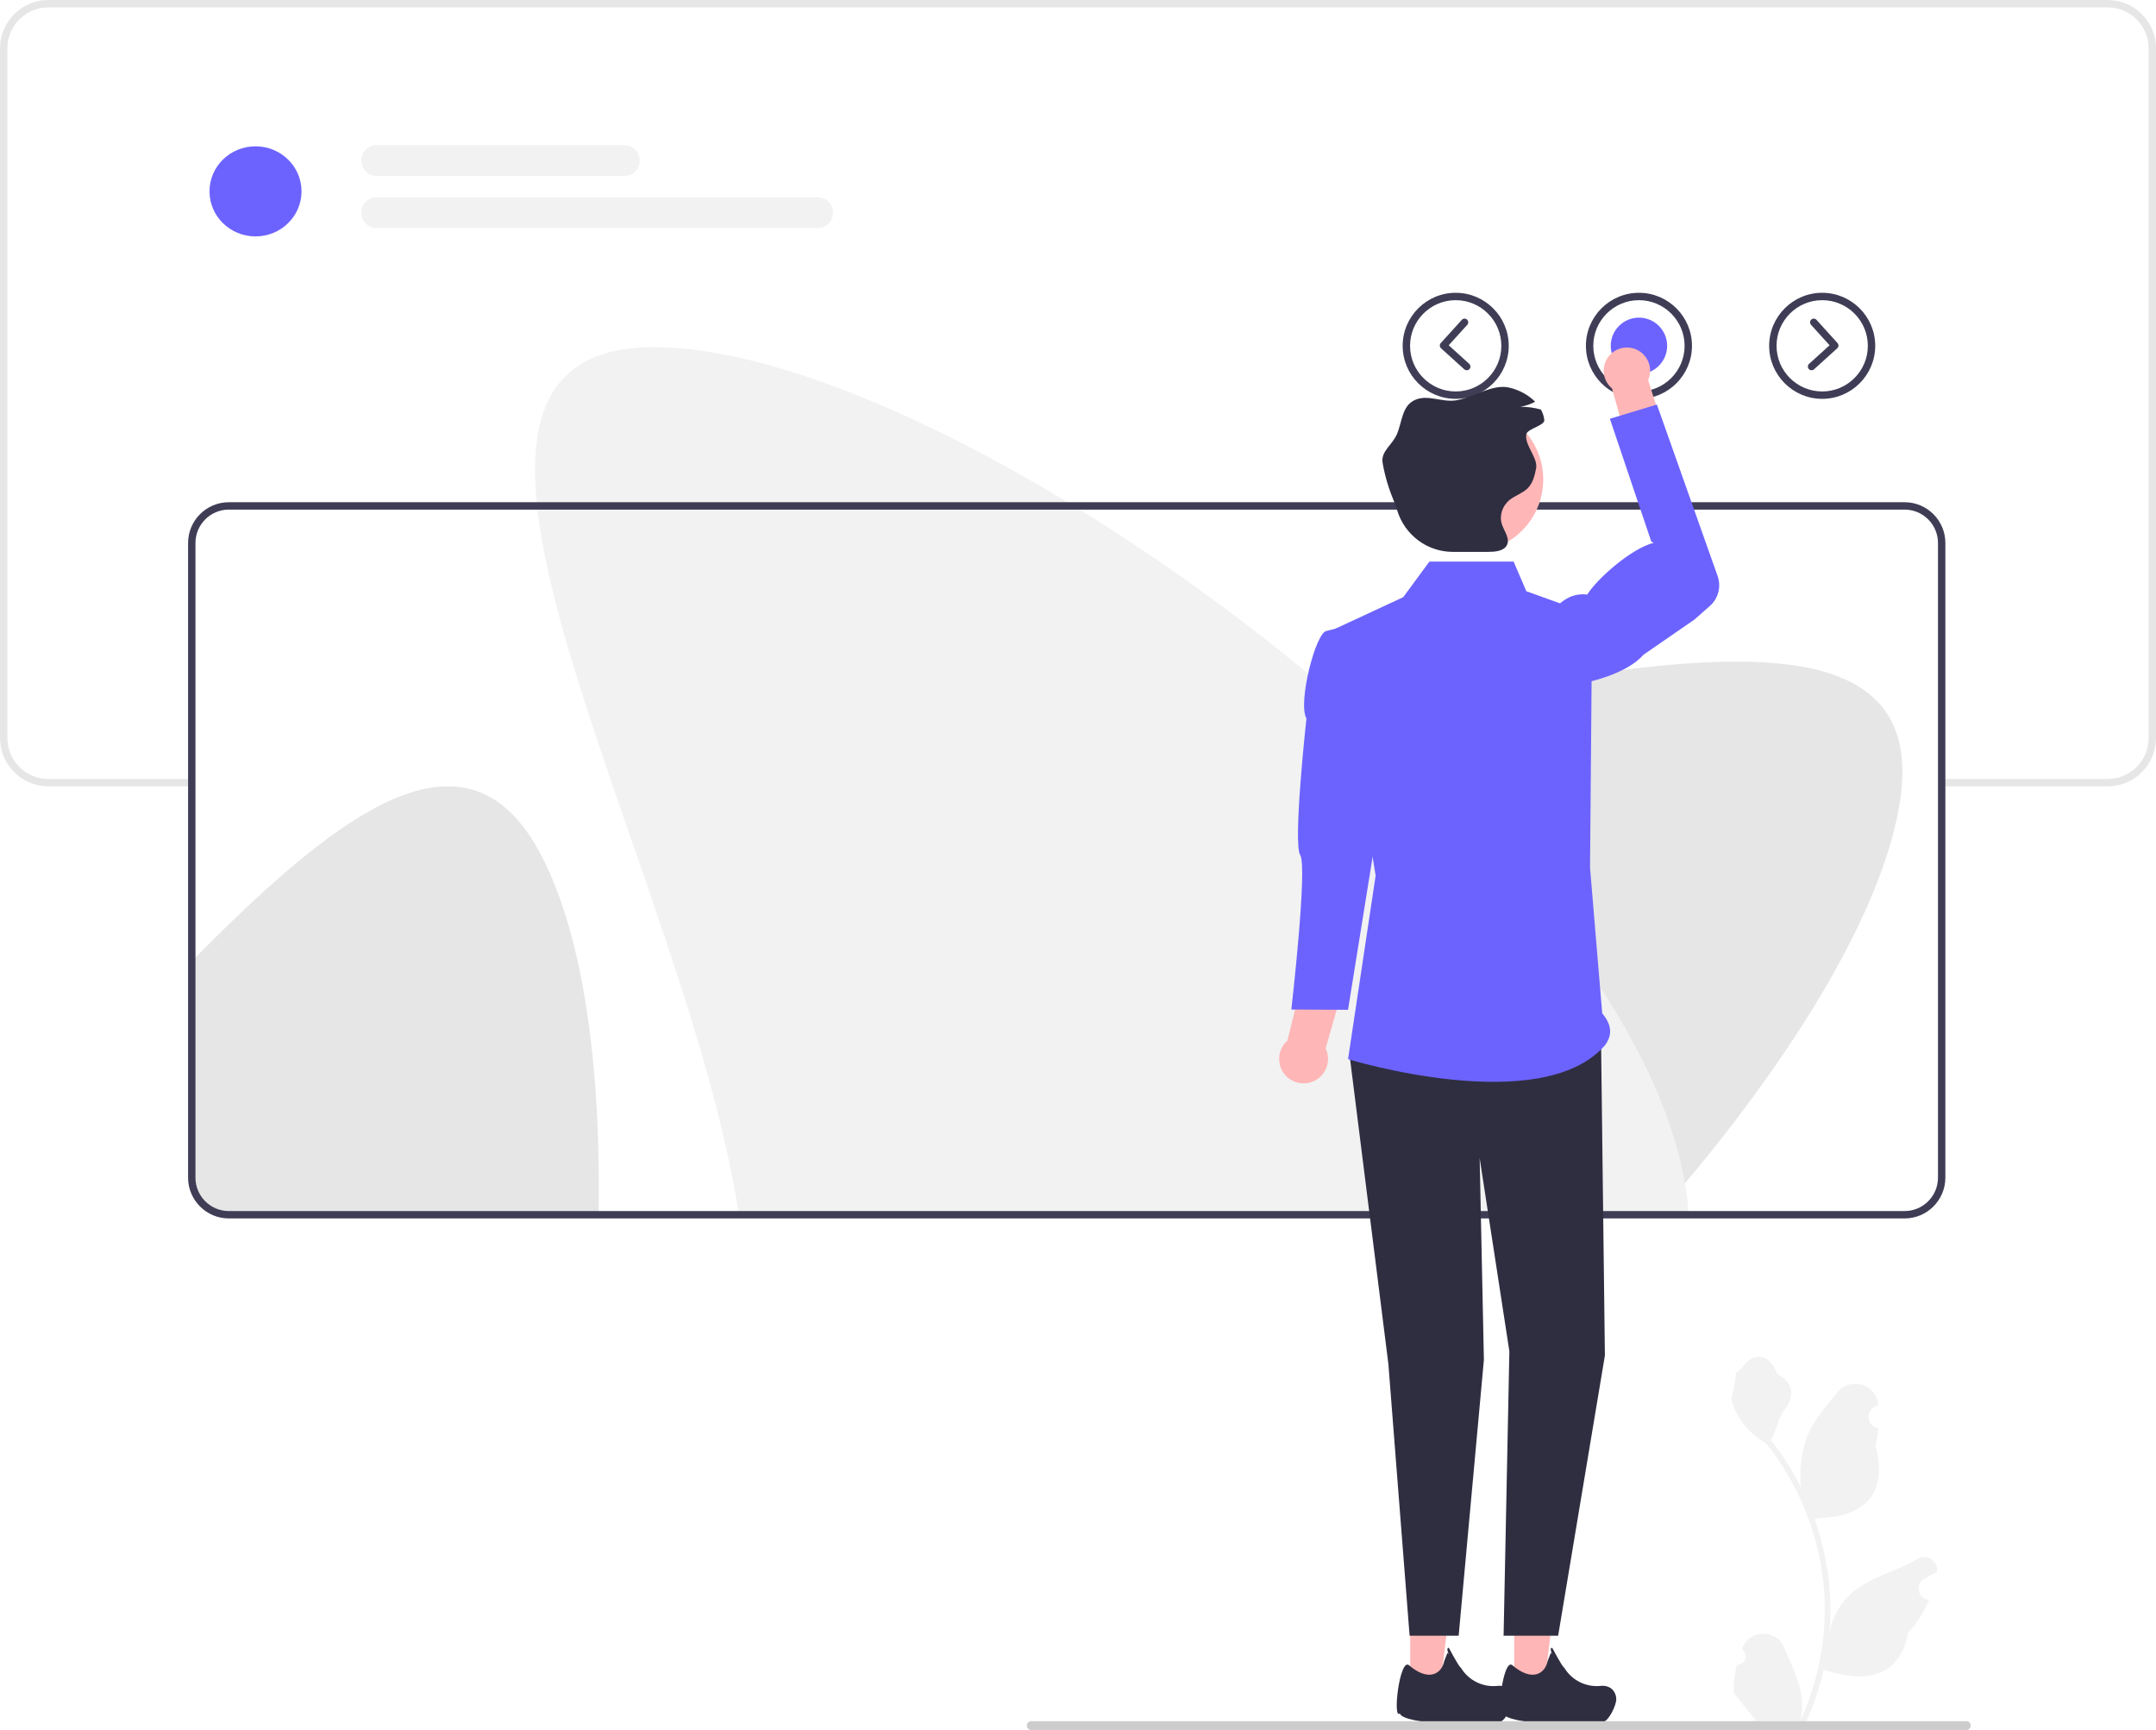
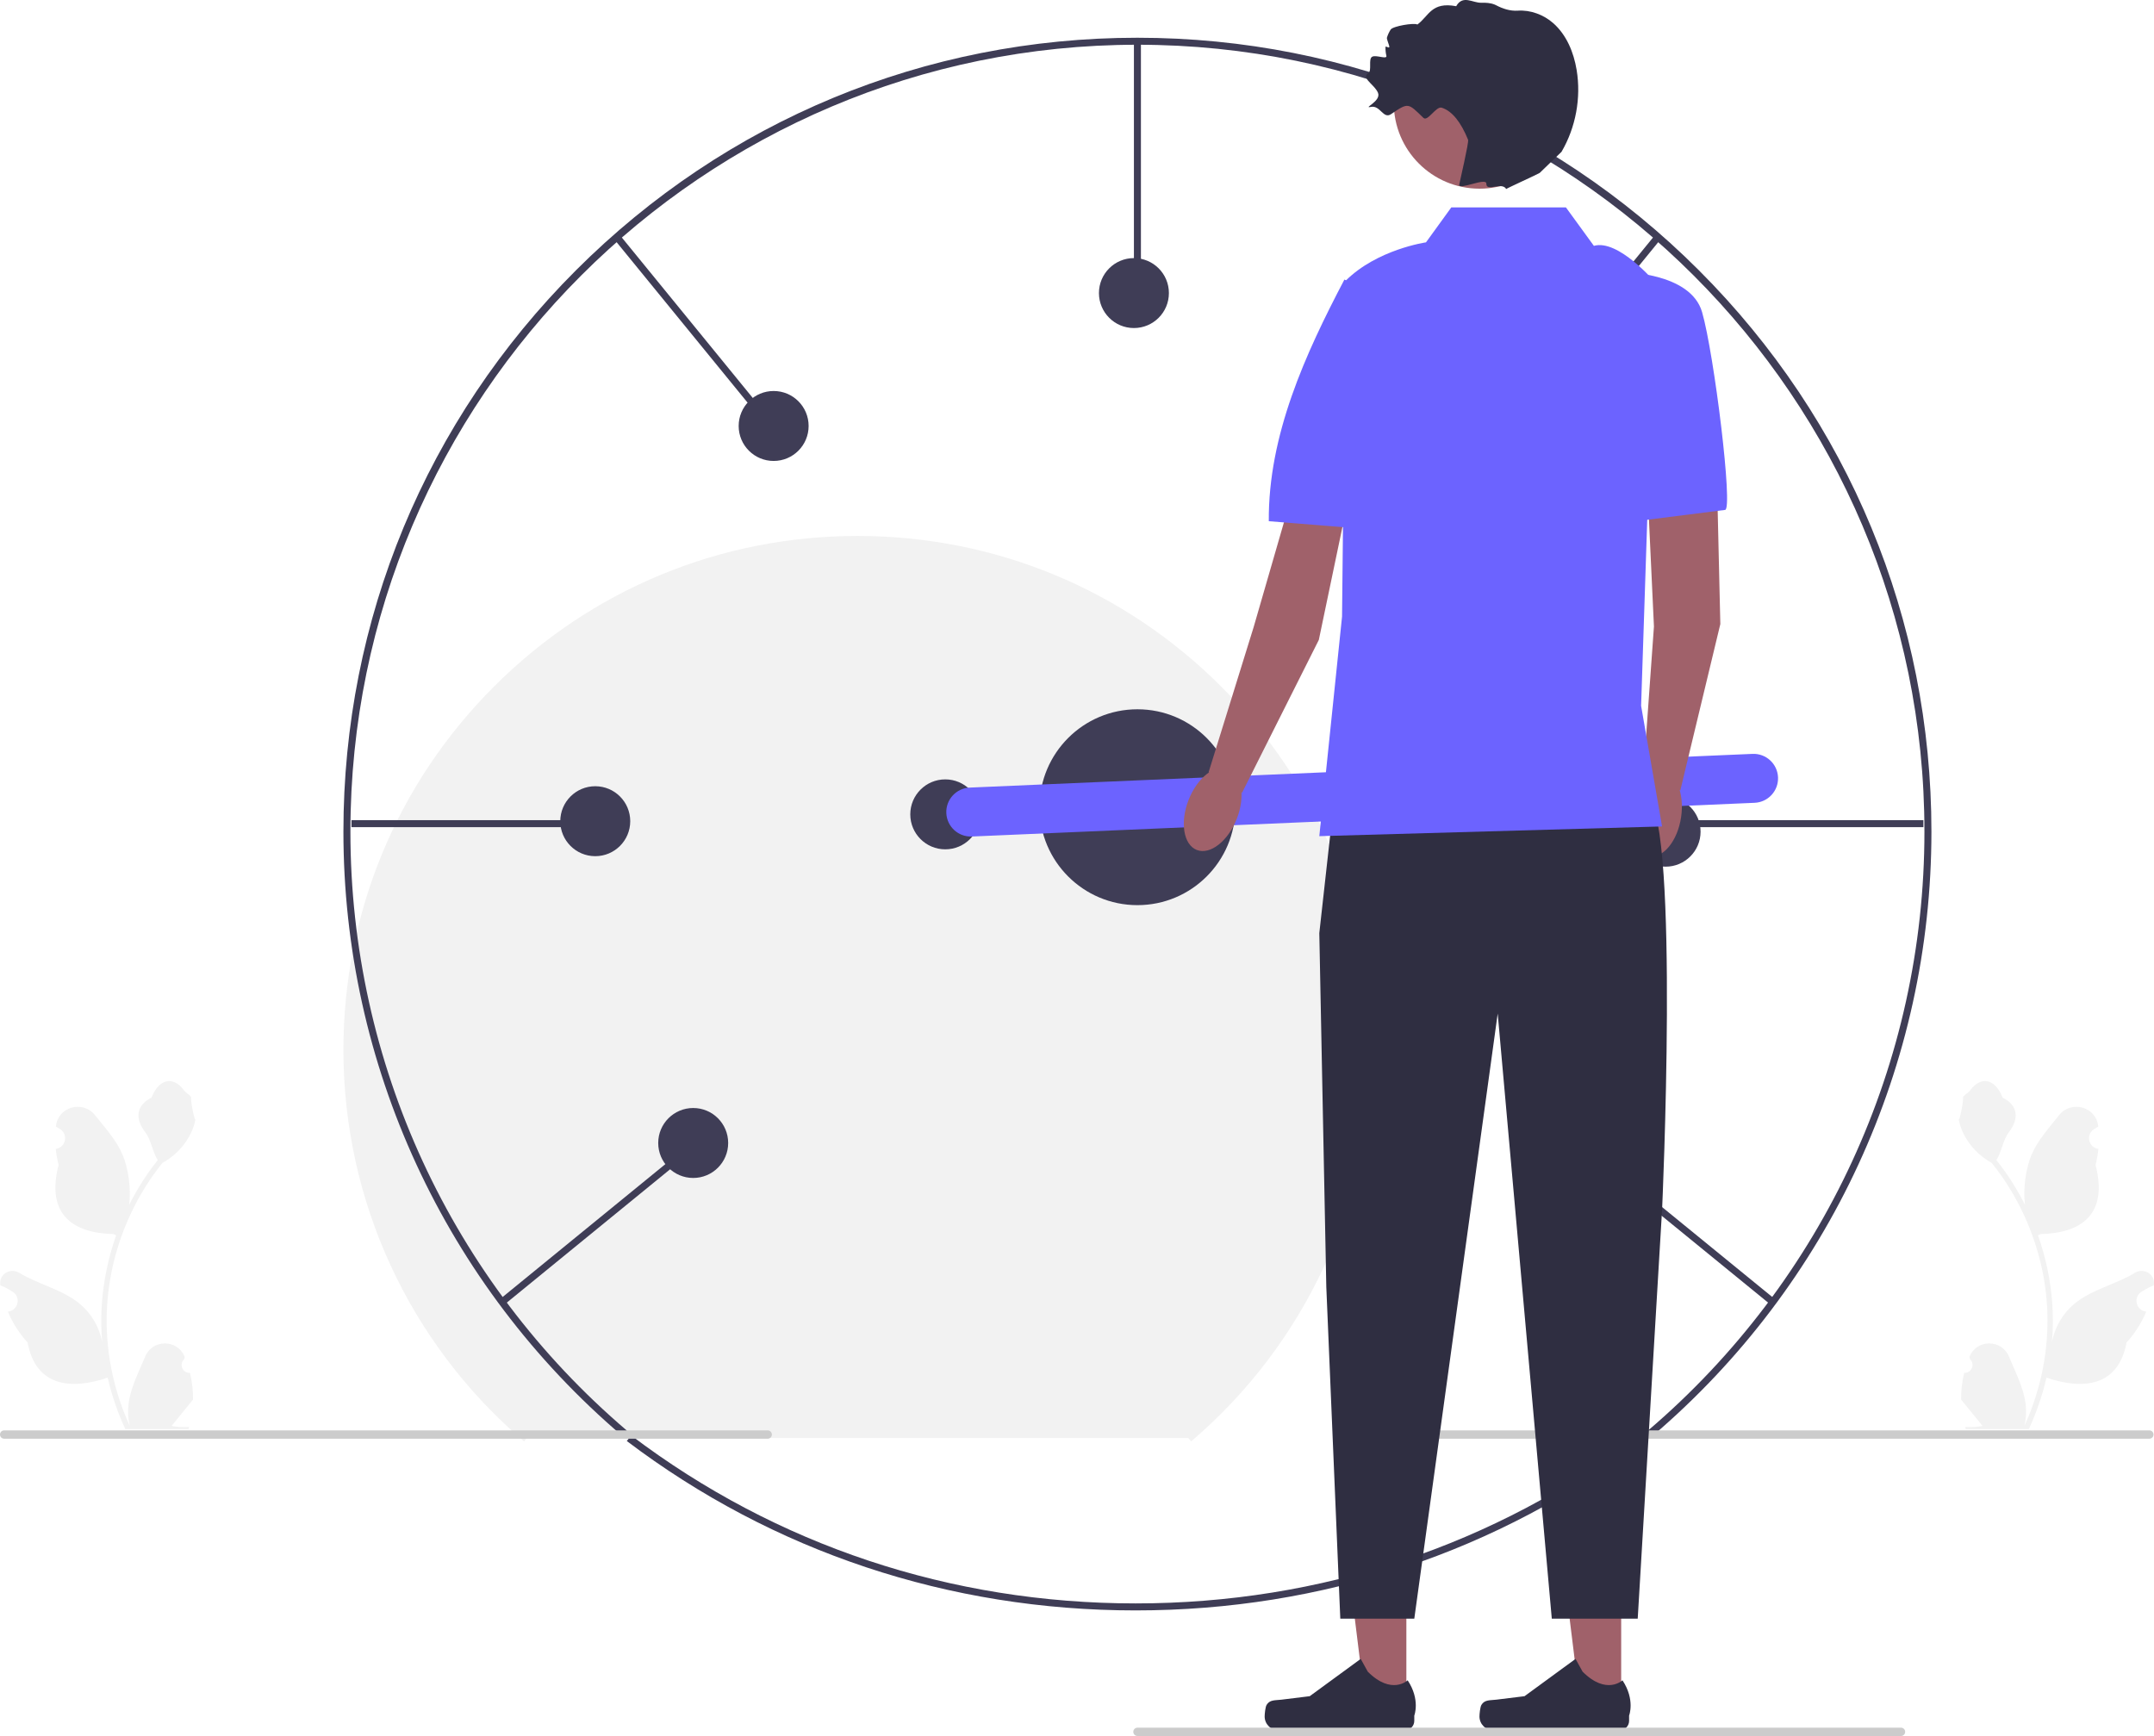
- <svg xmlns="http://www.w3.org/2000/svg" width="584" height="468.599" viewBox="0 0 584 468.599">
-   <path d="M470.47,450.912c2.066,.129,3.208-2.437,1.645-3.933l-.155-.618c.02-.05,.041-.099,.062-.148,2.089-4.982,9.17-4.947,11.241,.042,1.839,4.428,4.179,8.864,4.756,13.546,.258,2.067,.142,4.172-.316,6.2,4.308-9.411,6.575-19.687,6.575-30.021,0-2.597-.142-5.193-.433-7.783-.239-2.119-.568-4.224-.995-6.31-2.306-11.277-7.299-22.018-14.5-30.99-3.462-1.892-6.349-4.851-8.093-8.397-.626-1.279-1.117-2.655-1.35-4.056,.394,.052,1.486-5.949,1.188-6.317,.549-.833,1.532-1.247,2.131-2.06,2.982-4.043,7.091-3.337,9.236,2.157,4.582,2.313,4.627,6.148,1.815,9.837-1.789,2.347-2.035,5.522-3.604,8.035,.162,.207,.329,.407,.491,.614,2.961,3.798,5.522,7.88,7.681,12.169-.61-4.766,.291-10.508,1.826-14.21,1.748-4.217,5.025-7.769,7.91-11.415,3.466-4.379,10.573-2.468,11.184,3.083,.006,.054,.012,.107,.017,.161-.429,.242-.848,.499-1.259,.77-2.339,1.547-1.531,5.174,1.241,5.602l.063,.01c-.155,1.544-.42,3.074-.807,4.579,3.702,14.316-4.29,19.53-15.701,19.764-.252,.129-.497,.258-.749,.381,1.156,3.255,2.08,6.594,2.764,9.979,.614,2.99,1.04,6.013,1.279,9.049,.297,3.83,.271,7.68-.052,11.503l.019-.136c.82-4.211,3.107-8.145,6.427-10.87,4.946-4.063,11.933-5.559,17.268-8.824,2.568-1.572,5.859,.459,5.411,3.437l-.022,.143c-.794,.323-1.569,.698-2.319,1.117-.429,.242-.848,.499-1.259,.77-2.339,1.547-1.531,5.174,1.241,5.602l.063,.01c.045,.006,.084,.013,.129,.019-1.363,3.236-3.262,6.239-5.639,8.829-2.315,12.497-12.256,13.683-22.89,10.044h-.006c-1.163,5.064-2.861,10.011-5.044,14.726h-18.02c-.065-.2-.123-.407-.181-.607,1.666,.103,3.346,.006,4.986-.297-1.337-1.641-2.674-3.294-4.011-4.935-.032-.032-.058-.065-.084-.097-.678-.84-1.363-1.673-2.041-2.512l-0-.001c-.042-2.578,.267-5.147,.879-7.64l.001-0Z" fill="#f2f2f2" />
-   <path d="M514.615,217.335c-4.78,30.22-30.36,71.7-65.52,111.7h-190.07l19.87-125.64c46.36,.2,104.76-14.07,151.92-20.78,51.9-7.37,90.17-5.59,83.8,34.72Z" fill="#e6e6e6" />
-   <path d="M162.135,329.035H61.985c-5.54,0-10.04-4.5-10.04-10.04v-58.62c2.23-2.28,4.46-4.51,6.66-6.69,37.29-36.84,69.08-58.22,87.99-22.05,11.32,21.66,16.26,57,15.54,97.4Z" fill="#e6e6e6" />
-   <path d="M570.91,0H13.1C5.88,0,0,5.87,0,13.09V199.9c0,6.92,5.41,12.62,12.22,13.06,.29,.03,.58,.04,.88,.04H52.22v-2H13.1c-.3,0-.59-.01-.88-.04-5.71-.45-10.22-5.24-10.22-11.06V13.09C2,6.97,6.98,2,13.1,2H570.91c6.12,0,11.09,4.97,11.09,11.09V199.9c0,6.12-4.97,11.1-11.09,11.1h-44.69v2h44.69c7.22,0,13.09-5.88,13.09-13.1V13.09c0-7.22-5.87-13.09-13.09-13.09Z" fill="#e6e6e6" />
+ <svg xmlns="http://www.w3.org/2000/svg" width="615.81" height="496.342" viewBox="0 0 615.81 496.342">
+   <path d="M324.648,460.435c-53.301,0-103.599-16.748-145.455-48.435l1.277-1.574c41.488,31.407,91.344,48.009,144.178,48.009,52.875,0,102.762-16.625,144.268-48.077l1.278,1.574c-41.874,31.73-92.203,48.503-145.545,48.503Z" fill="#3f3d56" />
  <g>
-     <ellipse cx="69.212" cy="51.833" rx="12.463" ry="12.201" fill="#6c63ff" />
-     <path d="M169.125,47.659H102.04c-2.301,0-4.174-1.872-4.174-4.174s1.872-4.174,4.174-4.174h67.085c2.301,0,4.174,1.872,4.174,4.174s-1.872,4.174-4.174,4.174Z" fill="#f2f2f2" />
-     <path d="M221.478,61.786H102.04c-2.301,0-4.174-1.872-4.174-4.174s1.872-4.174,4.174-4.174h119.438c2.301,0,4.174,1.872,4.174,4.174s-1.872,4.174-4.174,4.174Z" fill="#f2f2f2" />
-   </g>
-   <path d="M394.309,108.035c-7.92,0-14.364-6.443-14.364-14.364,0-7.92,6.443-14.363,14.364-14.363,7.92,0,14.363,6.443,14.363,14.363,0,7.92-6.443,14.364-14.363,14.364Zm0-26.727c-6.817,0-12.364,5.546-12.364,12.363,0,6.817,5.546,12.364,12.364,12.364,6.817,0,12.363-5.546,12.363-12.364,0-6.817-5.546-12.363-12.363-12.363Z" fill="#3f3d56" />
-   <path d="M443.945,108.035c-7.92,0-14.364-6.443-14.364-14.364,0-7.92,6.443-14.363,14.364-14.363s14.364,6.443,14.364,14.363c0,7.92-6.443,14.364-14.364,14.364Zm0-26.727c-6.817,0-12.364,5.546-12.364,12.363,0,6.817,5.546,12.364,12.364,12.364s12.364-5.546,12.364-12.364c0-6.817-5.546-12.363-12.364-12.363Z" fill="#3f3d56" />
-   <circle cx="443.945" cy="93.672" r="7.636" fill="#6c63ff" />
-   <path d="M493.581,108.035c-7.92,0-14.363-6.443-14.363-14.364,0-7.92,6.443-14.363,14.363-14.363,7.92,0,14.364,6.443,14.364,14.363,0,7.92-6.443,14.364-14.364,14.364Zm0-26.727c-6.817,0-12.363,5.546-12.363,12.363,0,6.817,5.546,12.364,12.363,12.364,6.817,0,12.364-5.546,12.364-12.364,0-6.817-5.546-12.363-12.364-12.363Z" fill="#3f3d56" />
-   <path d="M457.425,329.035H200.151c-7.042-45.816-30.264-101.275-44.257-146.808-15.392-50.106-19.613-88.192,21.203-88.192,43.622,0,116.437,38.178,176.942,88.192,55.382,45.763,100.456,101.435,103.385,146.808Z" fill="#f2f2f2" />
-   <path d="M515.905,330.035H61.985c-6.087,0-11.04-4.952-11.04-11.04V147.075c0-6.087,4.953-11.04,11.04-11.04h453.92c6.087,0,11.04,4.953,11.04,11.04v171.92c0,6.088-4.953,11.04-11.04,11.04ZM61.985,138.035c-4.985,0-9.04,4.055-9.04,9.04v171.92c0,4.984,4.055,9.04,9.04,9.04h453.92c4.985,0,9.04-4.056,9.04-9.04V147.075c0-4.985-4.055-9.04-9.04-9.04H61.985Z" fill="#3f3d56" />
-   <g>
-     <polygon points="410.163 459.328 417.956 459.327 421.664 429.266 410.161 429.267 410.163 459.328" fill="#ffb6b6" />
-     <polygon points="381.989 459.328 389.782 459.327 393.49 429.266 381.987 429.267 381.989 459.328" fill="#ffb6b6" />
-     <polygon points="365.516 285.447 376.073 369.468 381.822 443.066 395.11 443.066 401.947 368.318 400.797 313.694 408.847 366.018 407.28 443.066 422.058 443.066 434.721 367.168 433.662 280.238 365.516 285.447" fill="#2f2e41" />
-     <path d="M409.997,152.124h-22.818l-7.081,9.627-18.4,8.557,10.925,66.852-7.475,49.738s52.324,16.044,69.573-3.744c1.891-2.497,2.107-5.304-.725-8.674l-3.3-39.459,.575-68.456-17.825-6.418-3.45-8.022Z" fill="#6c63ff" />
+     <path d="M561.551,392.516c2.066,.129,3.208-2.437,1.645-3.933l-.155-.618c.02-.05,.041-.099,.062-.148,2.089-4.982,9.17-4.947,11.241,.042,1.839,4.428,4.179,8.864,4.756,13.546,.258,2.067,.142,4.172-.316,6.2,4.308-9.411,6.575-19.687,6.575-30.021,0-2.597-.142-5.193-.433-7.783-.239-2.119-.568-4.224-.995-6.31-2.306-11.277-7.299-22.018-14.5-30.99-3.462-1.892-6.349-4.851-8.093-8.397-.626-1.279-1.117-2.655-1.35-4.056,.394,.052,1.486-5.949,1.188-6.317,.549-.833,1.532-1.247,2.131-2.06,2.982-4.043,7.091-3.337,9.236,2.157,4.582,2.313,4.627,6.148,1.815,9.837-1.789,2.347-2.035,5.522-3.604,8.035,.162,.207,.329,.407,.491,.614,2.961,3.798,5.522,7.88,7.681,12.169-.61-4.766,.291-10.508,1.826-14.21,1.748-4.217,5.025-7.769,7.91-11.415,3.466-4.379,10.573-2.468,11.184,3.083,.006,.054,.012,.107,.017,.161-.429,.242-.848,.499-1.259,.77-2.339,1.547-1.531,5.174,1.241,5.602l.063,.01c-.155,1.544-.42,3.074-.807,4.579,3.702,14.316-4.29,19.53-15.701,19.764-.252,.129-.497,.258-.749,.381,1.156,3.255,2.08,6.594,2.764,9.979,.614,2.99,1.04,6.013,1.279,9.049,.297,3.83,.271,7.68-.052,11.503l.019-.136c.82-4.211,3.107-8.145,6.427-10.87,4.946-4.063,11.933-5.559,17.268-8.824,2.568-1.572,5.859,.459,5.411,3.437l-.022,.143c-.794,.323-1.569,.698-2.319,1.117-.429,.242-.848,.499-1.259,.77-2.339,1.547-1.531,5.174,1.241,5.602l.063,.01c.045,.006,.084,.013,.129,.019-1.363,3.236-3.262,6.239-5.639,8.829-2.315,12.497-12.256,13.683-22.89,10.044h-.006c-1.163,5.064-2.861,10.011-5.044,14.726h-18.02c-.065-.2-.123-.407-.181-.607,1.666,.103,3.346,.006,4.986-.297-1.337-1.641-2.674-3.294-4.011-4.935-.032-.032-.058-.065-.084-.097-.678-.84-1.363-1.673-2.041-2.512l-0-.001c-.042-2.578,.267-5.147,.879-7.64l.001-0Z" fill="#f2f2f2" />
+     <path d="M54.3,392.516c-2.066,.129-3.208-2.437-1.645-3.933l.155-.618c-.02-.05-.041-.099-.062-.148-2.089-4.982-9.17-4.947-11.241,.042-1.839,4.428-4.179,8.864-4.756,13.546-.258,2.067-.142,4.172,.316,6.2-4.308-9.411-6.575-19.687-6.575-30.021,0-2.597,.142-5.193,.433-7.783,.239-2.119,.568-4.224,.995-6.31,2.306-11.277,7.299-22.018,14.5-30.99,3.462-1.892,6.349-4.851,8.093-8.397,.626-1.279,1.117-2.655,1.35-4.056-.394,.052-1.486-5.949-1.188-6.317-.549-.833-1.532-1.247-2.131-2.06-2.982-4.043-7.091-3.337-9.236,2.157-4.582,2.313-4.627,6.148-1.815,9.837,1.789,2.347,2.035,5.522,3.604,8.035-.162,.207-.329,.407-.491,.614-2.961,3.798-5.522,7.88-7.681,12.169,.61-4.766-.291-10.508-1.826-14.21-1.748-4.217-5.025-7.769-7.91-11.415-3.466-4.379-10.573-2.468-11.184,3.083-.006,.054-.012,.107-.017,.161,.429,.242,.848,.499,1.259,.77,2.339,1.547,1.531,5.174-1.241,5.602l-.063,.01c.155,1.544,.42,3.074,.807,4.579-3.702,14.316,4.29,19.53,15.701,19.764,.252,.129,.497,.258,.749,.381-1.156,3.255-2.08,6.594-2.764,9.979-.614,2.99-1.04,6.013-1.279,9.049-.297,3.83-.271,7.68,.052,11.503l-.019-.136c-.82-4.211-3.107-8.145-6.427-10.87-4.946-4.063-11.933-5.559-17.268-8.824-2.568-1.572-5.859,.459-5.411,3.437l.022,.143c.794,.323,1.569,.698,2.319,1.117,.429,.242,.848,.499,1.259,.77,2.339,1.547,1.531,5.174-1.241,5.602l-.063,.01c-.045,.006-.084,.013-.129,.019,1.363,3.236,3.262,6.239,5.639,8.829,2.315,12.497,12.256,13.683,22.89,10.044h.006c1.163,5.064,2.861,10.011,5.044,14.726h18.02c.065-.2,.123-.407,.181-.607-1.666,.103-3.346,.006-4.986-.297,1.337-1.641,2.674-3.294,4.011-4.935,.032-.032,.058-.065,.084-.097,.678-.84,1.363-1.673,2.041-2.512l0-.001c.042-2.578-.267-5.147-.879-7.64l-.001-0Z" fill="#f2f2f2" />
+     <path d="M150.665,411.125l-.84,.985c-32.821-27.992-51.645-68.769-51.645-111.876,0-39.266,15.29-76.181,43.054-103.946,27.764-27.764,64.679-43.054,103.946-43.054s76.181,15.29,103.946,43.054c27.764,27.764,43.054,64.679,43.054,103.946,0,43.107-18.824,83.884-51.645,111.876l-.84-.985" fill="#f2f2f2" />
+     <path d="M472.428,410.552l-1.298-1.521c50.237-42.845,79.049-105.26,79.049-171.239,0-124.065-100.935-225-225-225S100.179,113.726,100.179,237.792c0,65.979,28.812,128.395,79.049,171.239l-1.298,1.521c-50.683-43.226-79.751-106.194-79.751-172.761,0-60.636,23.612-117.641,66.485-160.515C207.539,34.403,264.544,10.792,325.179,10.792s117.641,23.612,160.515,66.485c42.874,42.874,66.485,99.879,66.485,160.515,0,66.566-29.068,129.535-79.751,172.761Z" fill="#3f3d56" />
+     <path d="M395,410.152c0,.66,.53,1.19,1.19,1.19h218.29c.66,0,1.19-.53,1.19-1.19,0-.66-.53-1.19-1.19-1.19h-218.29c-.66,0-1.19,.53-1.19,1.19Z" fill="#ccc" />
+     <rect x="324.179" y="11.792" width="2" height="69.402" fill="#3f3d56" />
+     <rect x="100.479" y="234.493" width="69.401" height="2" fill="#3f3d56" />
+     <rect x="197.179" y="59.792" width="2" height="69.401" transform="translate(-15.10394 146.5896) rotate(-39.21836)" fill="#3f3d56" />
+     <rect x="135.478" y="349.492" width="69.402" height="2" transform="translate(-183.314 186.6379) rotate(-39.23231)" fill="#3f3d56" />
+     <rect x="480.479" y="234.493" width="69.401" height="2" fill="#3f3d56" />
+     <rect x="417.479" y="93.492" width="69.401" height="2" transform="translate(93.08822 385.0928) rotate(-50.78538)" fill="#3f3d56" />
+     <rect x="479.18" y="315.791" width="2" height="69.402" transform="translate(-94.96923 500.8953) rotate(-50.78127)" fill="#3f3d56" />
+     <circle cx="325.179" cy="230.792" r="28" fill="#3f3d56" />
+     <circle cx="454.179" cy="327.792" r="10" fill="#3f3d56" />
+     <circle cx="476.179" cy="237.792" r="10" fill="#3f3d56" />
+     <circle cx="428.179" cy="121.792" r="10" fill="#3f3d56" />
+     <circle cx="324.179" cy="83.792" r="10" fill="#3f3d56" />
+     <circle cx="221.179" cy="121.792" r="10" fill="#3f3d56" />
+     <circle cx="170.179" cy="234.792" r="10" fill="#3f3d56" />
+     <circle cx="198.179" cy="326.792" r="10" fill="#3f3d56" />
    <g>
-       <path d="M348.727,281.867l4.761-19.196,11.345,1.19-5.756,20.116c.275,.577,.472,1.203,.572,1.867,.544,3.615-1.947,6.987-5.562,7.531-3.615,.544-6.987-1.947-7.531-5.562-.347-2.306,.544-4.509,2.17-5.946Z" fill="#ffb6b6" />
-       <path d="M367.778,168.735l-8.437,2.166c-2.926,.25-7.872,19.528-5.465,23.705,0,0-3.715,33.837-1.682,37.025,2.033,3.187-2.406,41.815-2.406,41.815l15.354,.081,11.942-74.242-10.681-22.107c-.121-3.729,5.092-8.76,1.374-8.441Z" fill="#6c63ff" />
+       <circle cx="270.241" cy="232.834" r="10" fill="#3f3d56" />
+       <rect x="270.433" y="220.356" width="238" height="14" rx="7" ry="7" transform="translate(-9.42125 16.96564) rotate(-2.46588)" fill="#6c63ff" />
    </g>
    <g>
-       <path d="M436.666,105.245l5.046,18.085,10.734-1.441-6.015-18.931c.245-.555,.415-1.154,.492-1.788,.416-3.446-2.039-6.577-5.485-6.993-3.446-.416-6.577,2.039-6.993,5.485-.266,2.198,.64,4.264,2.223,5.583Z" fill="#ffb6b6" />
-       <path d="M414.247,179.587h0c1.139,4.341,5.381,7.12,9.811,6.407,6.941-1.118,16.621-3.544,21.145-8.667l13.751-9.491,4.189-3.687c2.296-2.021,3.132-5.236,2.111-8.12l-16.447-46.448-12.739,3.85,11.227,33.277,.65,.327c-5.936,1.435-15.322,9.685-18,14-5.665-.655-9.397,3.569-12.507,9.363-2.83,2.132-4.09,5.762-3.191,9.189Z" fill="#6c63ff" />
+       <g>
+         <polygon points="402.067 487.721 390.405 487.72 384.856 442.734 402.07 442.735 402.067 487.721" fill="#a0616a" />
+         <path d="M362.109,487.456h0c-.363,.612-.555,2.586-.555,3.297h0c0,2.186,1.772,3.958,3.958,3.958h36.119c1.491,0,2.7-1.209,2.7-2.7v-1.504s1.787-4.519-1.892-10.09c0,0-4.572,4.362-11.404-2.47l-2.015-3.65-14.583,10.665-8.083,.995c-1.768,.218-3.336-.034-4.246,1.498Z" fill="#2f2e41" />
+       </g>
+       <g>
+         <polygon points="463.481 487.721 451.818 487.72 446.27 442.734 463.484 442.735 463.481 487.721" fill="#a0616a" />
+         <path d="M423.523,487.456h0c-.363,.612-.555,2.586-.555,3.297h0c0,2.186,1.772,3.958,3.958,3.958h36.119c1.491,0,2.7-1.209,2.7-2.7v-1.504s1.787-4.519-1.892-10.09c0,0-4.572,4.362-11.404-2.47l-2.015-3.65-14.583,10.665-8.083,.995c-1.768,.218-3.336-.034-4.246,1.498Z" fill="#2f2e41" />
+       </g>
+       <g>
+         <polygon points="490.594 125.591 491.828 178.425 480.393 225.977 469.747 222.439 472.848 179.12 470.12 120.749 490.594 125.591" fill="#a0616a" />
+         <ellipse cx="473.298" cy="232.508" rx="12.466" ry="7.402" transform="translate(175.3206 667.5723) rotate(-81.75525)" fill="#a0616a" />
+         <path d="M463.68,77.795s19.621-.045,22.935,11.453c3.445,11.955,8.941,56.542,6.564,56.544l-24.497,3.096-5.002-71.093Z" fill="#6c63ff" />
+       </g>
+       <g>
+         <polygon points="387.854 131.222 377.042 182.952 355.093 226.658 345.53 220.793 358.401 179.313 375.018 121.851 387.854 131.222" fill="#a0616a" />
+         <ellipse cx="346.698" cy="231.405" rx="12.466" ry="7.402" transform="translate(4.79208 469.8336) rotate(-68.61132)" fill="#a0616a" />
+         <path d="M384.357,79.922s10.729,4.785,13.73,16.368c2.729,10.536,9.477,56.901-10.349,54.725l-25-2c-.177-24.608,10.446-47.809,21.619-69.092Z" fill="#6c63ff" />
+       </g>
+       <path d="M381.179,230.792l-4,36,2,101.157,4,94.843h21.157l23.843-173,15.465,173h24.567l6.968-117s5-109-4-118-90,3-90,3Z" fill="#2f2e41" />
+       <path d="M447.679,59.292h-32.76l-7.24,10s-14,2-23,11l-1,96-6.5,62.776,97.992-2.776-5.992-34.5,3.992-121.087s-10.492-12.413-17.492-10.413l-8-11Z" fill="#6c63ff" />
+       <circle cx="422.985" cy="29.433" r="24.512" fill="#a0616a" />
+       <path d="M444.044,6.608c-2.742-2.415-6.506-3.805-10.096-3.559-2.176,.149-4.29-.535-6.222-1.548-.131-.069-.264-.131-.4-.187-1.218-.503-2.572-.56-3.89-.528-2.402,.058-5.243-2.351-7.123,.99-7.119-1.341-7.776,2.796-11.09,5.234-.939-.554-7.011,.455-7.65,1.451-.487,.759-.825,1.532-1.054,2.282-.147,.481,.741,2.238,.674,2.691s-1.091-.397-1.099,.009c-.023,1.087,.129,1.969,.256,2.461,.325,1.255-3.008-.353-4.102,.344-1.094,.697,.021,3.92-1.049,4.653-1.277,.875-.431,1.841,.681,2.984,.767,.788,1.661,1.659,2.074,2.642,1.014,2.409-4.557,4.544-1.993,4.035,2.646-.525,3.509,3.593,5.735,2.07,5.037-3.447,4.855-3.164,9.25,1.07,1.221,1.176,3.618-3.428,5.232-2.912,3.041,.974,5.526,4.237,7.534,9.169,.284,.698-2.41,12.088-2.534,12.831-.288,1.732,7.776-2.176,7.754-.287-.028,2.493,4.403-.649,5.679,1.536,.16-.199,9.15-4.287,9.581-4.605l6.229-6.021c4.083-6.987,5.642-15.415,4.329-23.4-.827-5.03-2.882-10.038-6.707-13.407Z" fill="#2f2e41" />
    </g>
-     <circle cx="398.452" cy="129.889" r="19.563" fill="#ffb6b6" />
-     <path d="M413.445,117.625c-.59,2.84,3.23,6.45,2.64,9.28-.39,1.92-.85,3.94-2.31,5.38-1.36,1.33-3.39,1.94-4.88,3.15-2.01,1.63-2.84,4.33-2.05,6.65,.53,1.53,1.69,3.14,1.59,4.62-.02,.37-.12,.74-.34,1.09-.9,1.51-3.18,1.69-5.08,1.69h-9.51c-6.94-.01-13-4.58-15.04-11.22-.31-.99-.63-1.92-.97-2.73-1.37-3.26-2.37-6.65-2.97-10.09-.57-3.21,2.52-4.79,3.85-7.82,1.45-3.33,1.33-7.68,4.88-9.28,3.55-1.61,7.31,.73,11.22,.08l.15-.03c4.67-.84,9.7-4.5,14.27-3.39,2.63,.64,5.15,1.99,6.93,3.82-1.26,.66-2.61,1.12-4,1.37,1.87-.03,3.76,.22,5.57,.74,.48,.87,.8,1.82,.91,2.81,.17,1.48-4.12,2.27-4.79,3.67-.03,.07-.06,.14-.07,.21Z" fill="#2f2e41" />
+     <path d="M324,495.152c0,.66,.53,1.19,1.19,1.19h218.29c.66,0,1.19-.53,1.19-1.19,0-.66-.53-1.19-1.19-1.19h-218.29c-.66,0-1.19,.53-1.19,1.19Z" fill="#ccc" />
+     <path d="M0,410.152c0,.66,.53,1.19,1.19,1.19H219.48c.66,0,1.19-.53,1.19-1.19,0-.66-.53-1.19-1.19-1.19H1.19c-.66,0-1.19,.53-1.19,1.19Z" fill="#ccc" />
  </g>
-   <path d="M490.702,100.292c-.272,0-.544-.111-.741-.329-.371-.41-.34-1.042,.07-1.413l5.549-5.024-5.023-5.549c-.371-.409-.339-1.042,.07-1.412s1.042-.339,1.412,.07l5.694,6.29c.371,.409,.34,1.042-.07,1.412l-6.29,5.695c-.191,.173-.432,.259-.671,.259Z" fill="#3f3d56" />
-   <path d="M397.298,100.292c-.239,0-.479-.085-.671-.259l-6.29-5.695c-.41-.371-.441-1.003-.07-1.412l5.694-6.29c.37-.41,1.003-.441,1.412-.07s.441,1.003,.07,1.412l-5.023,5.549,5.549,5.024c.41,.371,.441,1.003,.07,1.413-.197,.218-.469,.329-.741,.329Z" fill="#3f3d56" />
-   <path d="M437.799,460.415h0c-.074,1.586-1.927,5.526-3.447,5.982-4.57,1.37-26.338,.77-27.171-2.283-2.044,1.888-.045-15.239,2.498-13.045,5.201,4.488,8.831,2.426,9.548-1.207l.863-2.195,.169,.247c.525,.769-.78-1.541,.149-1.596,.107-.006,2.529,4.883,3.312,5.432l.062,.1c2.094,3.375,5.944,5.243,9.891,4.8h0c1.223-.137,2.494,.265,3.277,1.215,.571,.693,.893,1.59,.849,2.549Z" fill="#2f2e41" />
-   <path d="M409.799,460.415h0c-.074,1.586-1.927,5.526-3.447,5.982-4.57,1.37-26.338,.77-27.171-2.283-2.044,1.888-.045-15.239,2.498-13.045,5.201,4.488,8.831,2.426,9.548-1.207l.863-2.195,.169,.247c.525,.769-.78-1.541,.149-1.596,.107-.006,2.529,4.883,3.312,5.432l.062,.1c2.094,3.375,5.944,5.243,9.891,4.8h0c1.223-.137,2.494,.265,3.277,1.215,.571,.693,.893,1.59,.849,2.549Z" fill="#2f2e41" />
-   <path d="M278.149,467.409c0,.66,.53,1.19,1.19,1.19h253.29c.66,0,1.19-.53,1.19-1.19,0-.66-.53-1.19-1.19-1.19h-253.29c-.66,0-1.19,.53-1.19,1.19Z" fill="#ccc" />
</svg>
